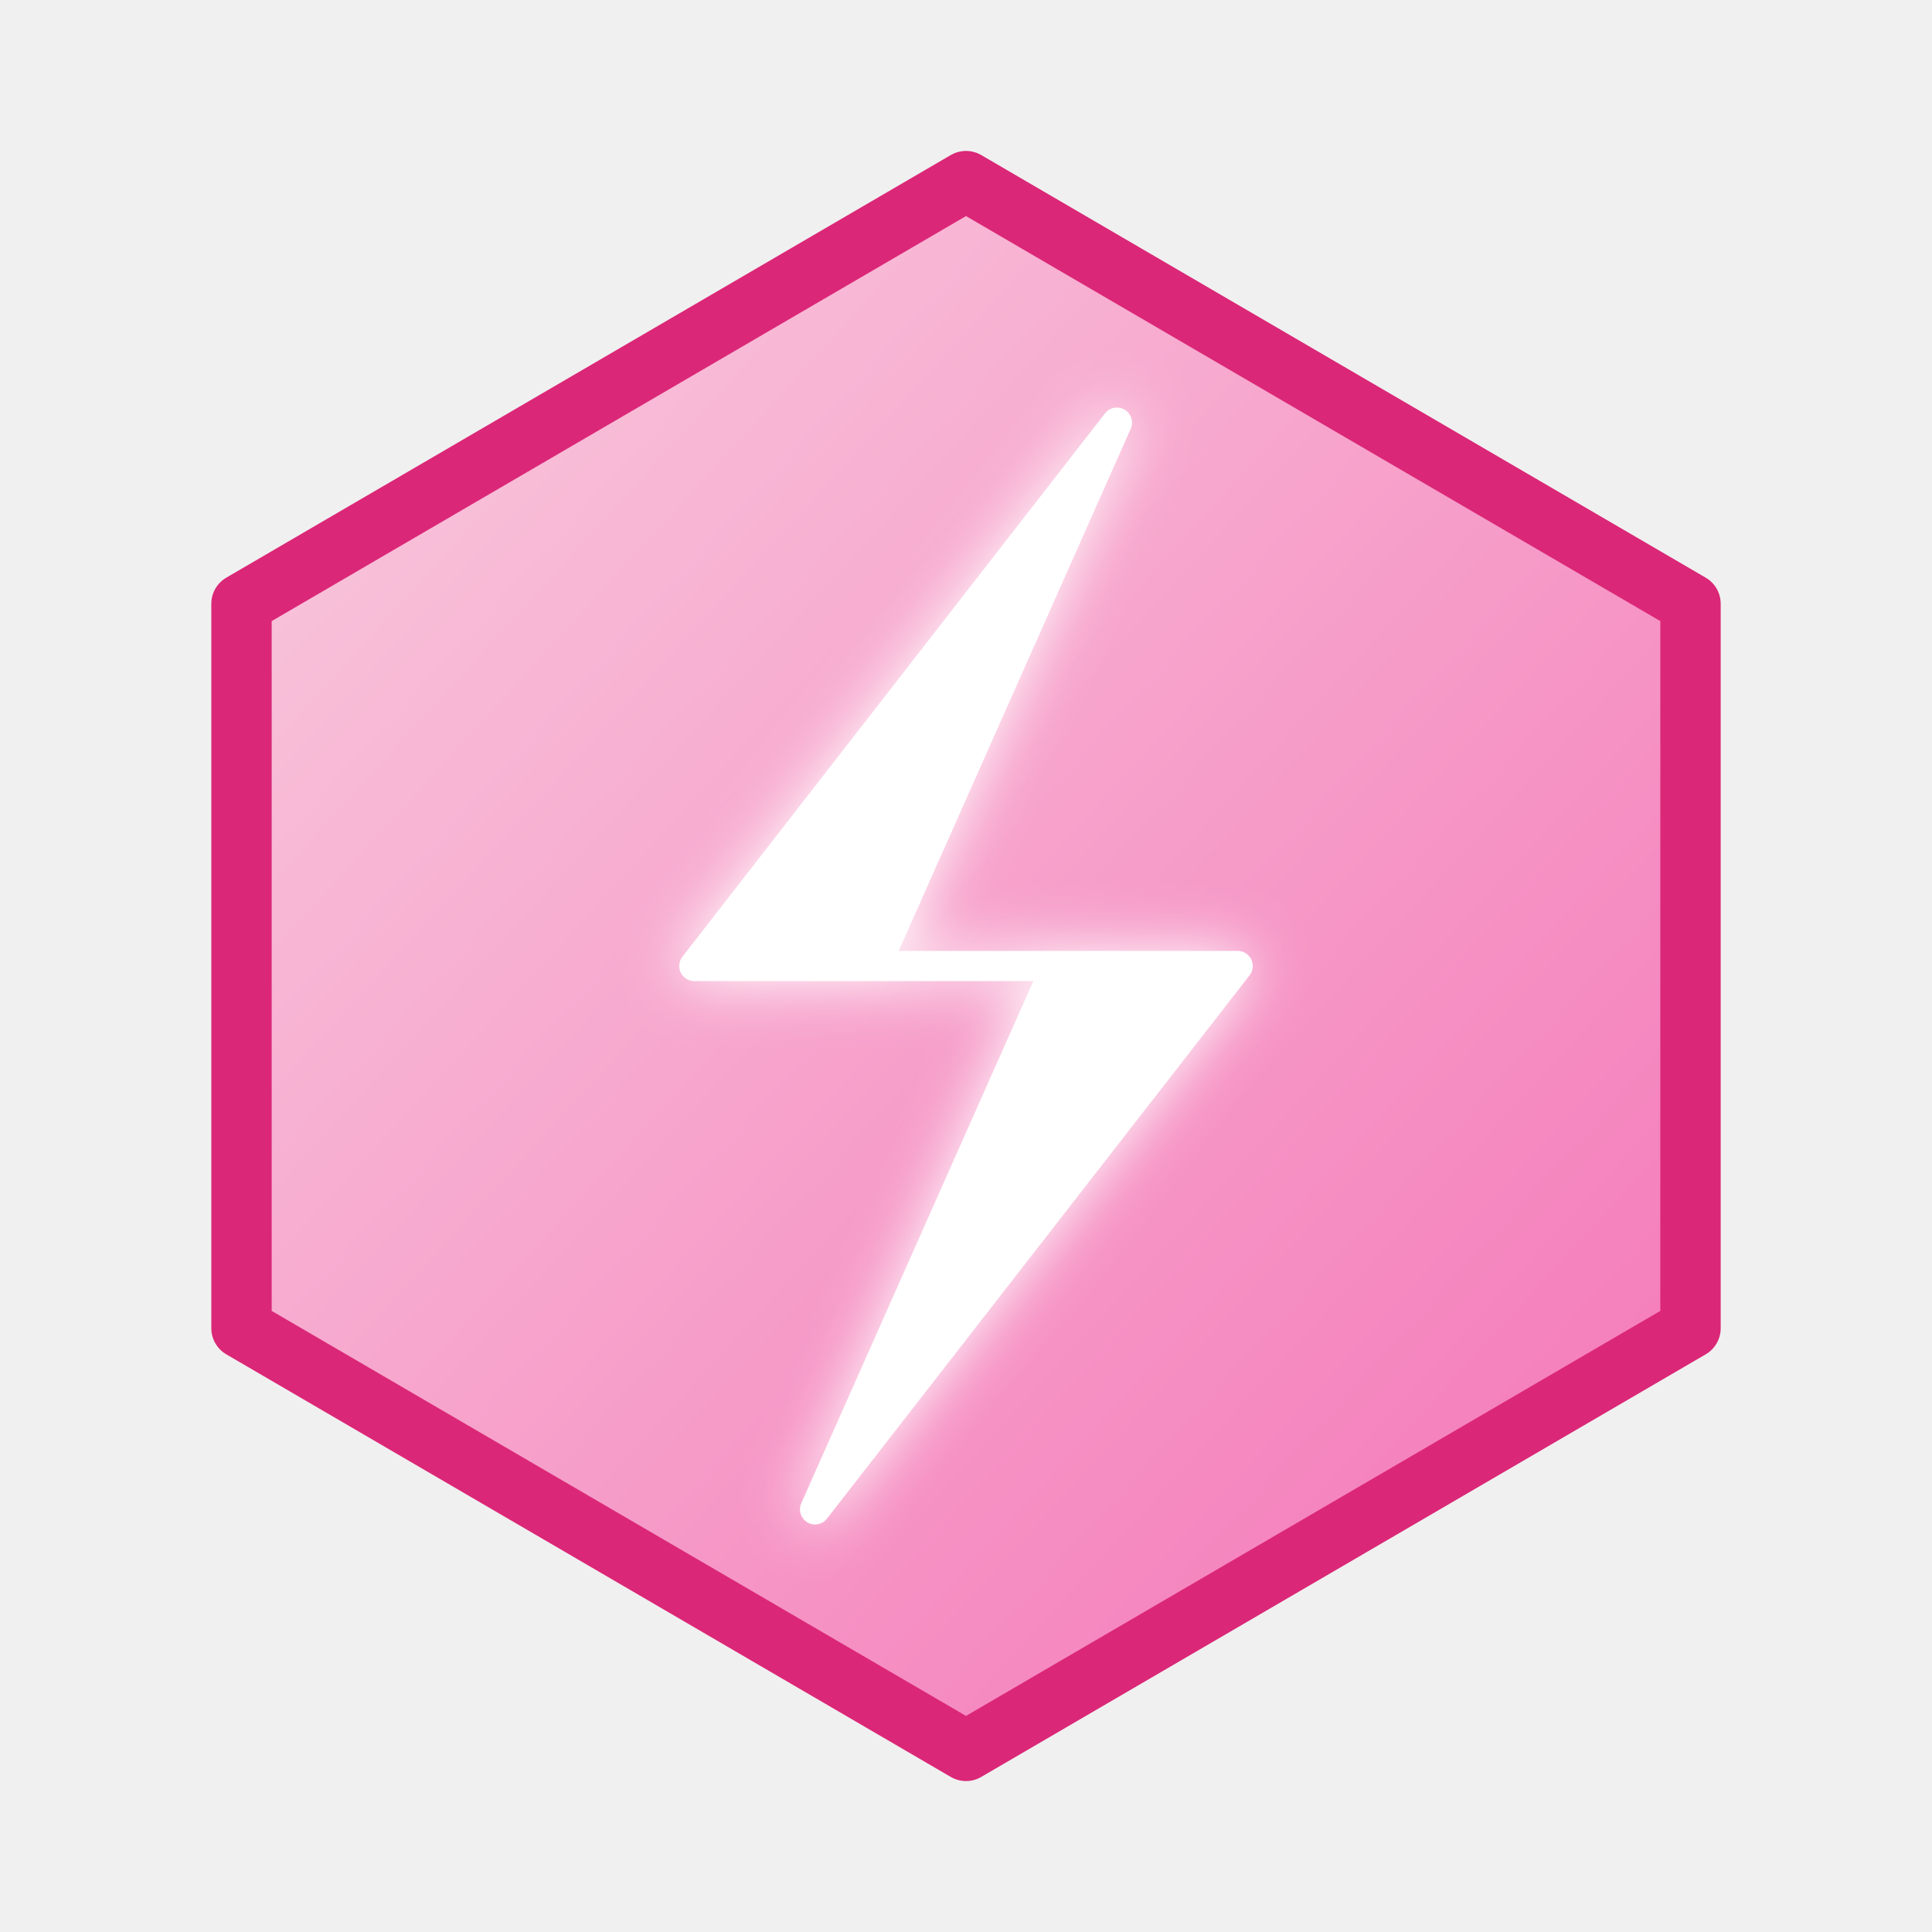
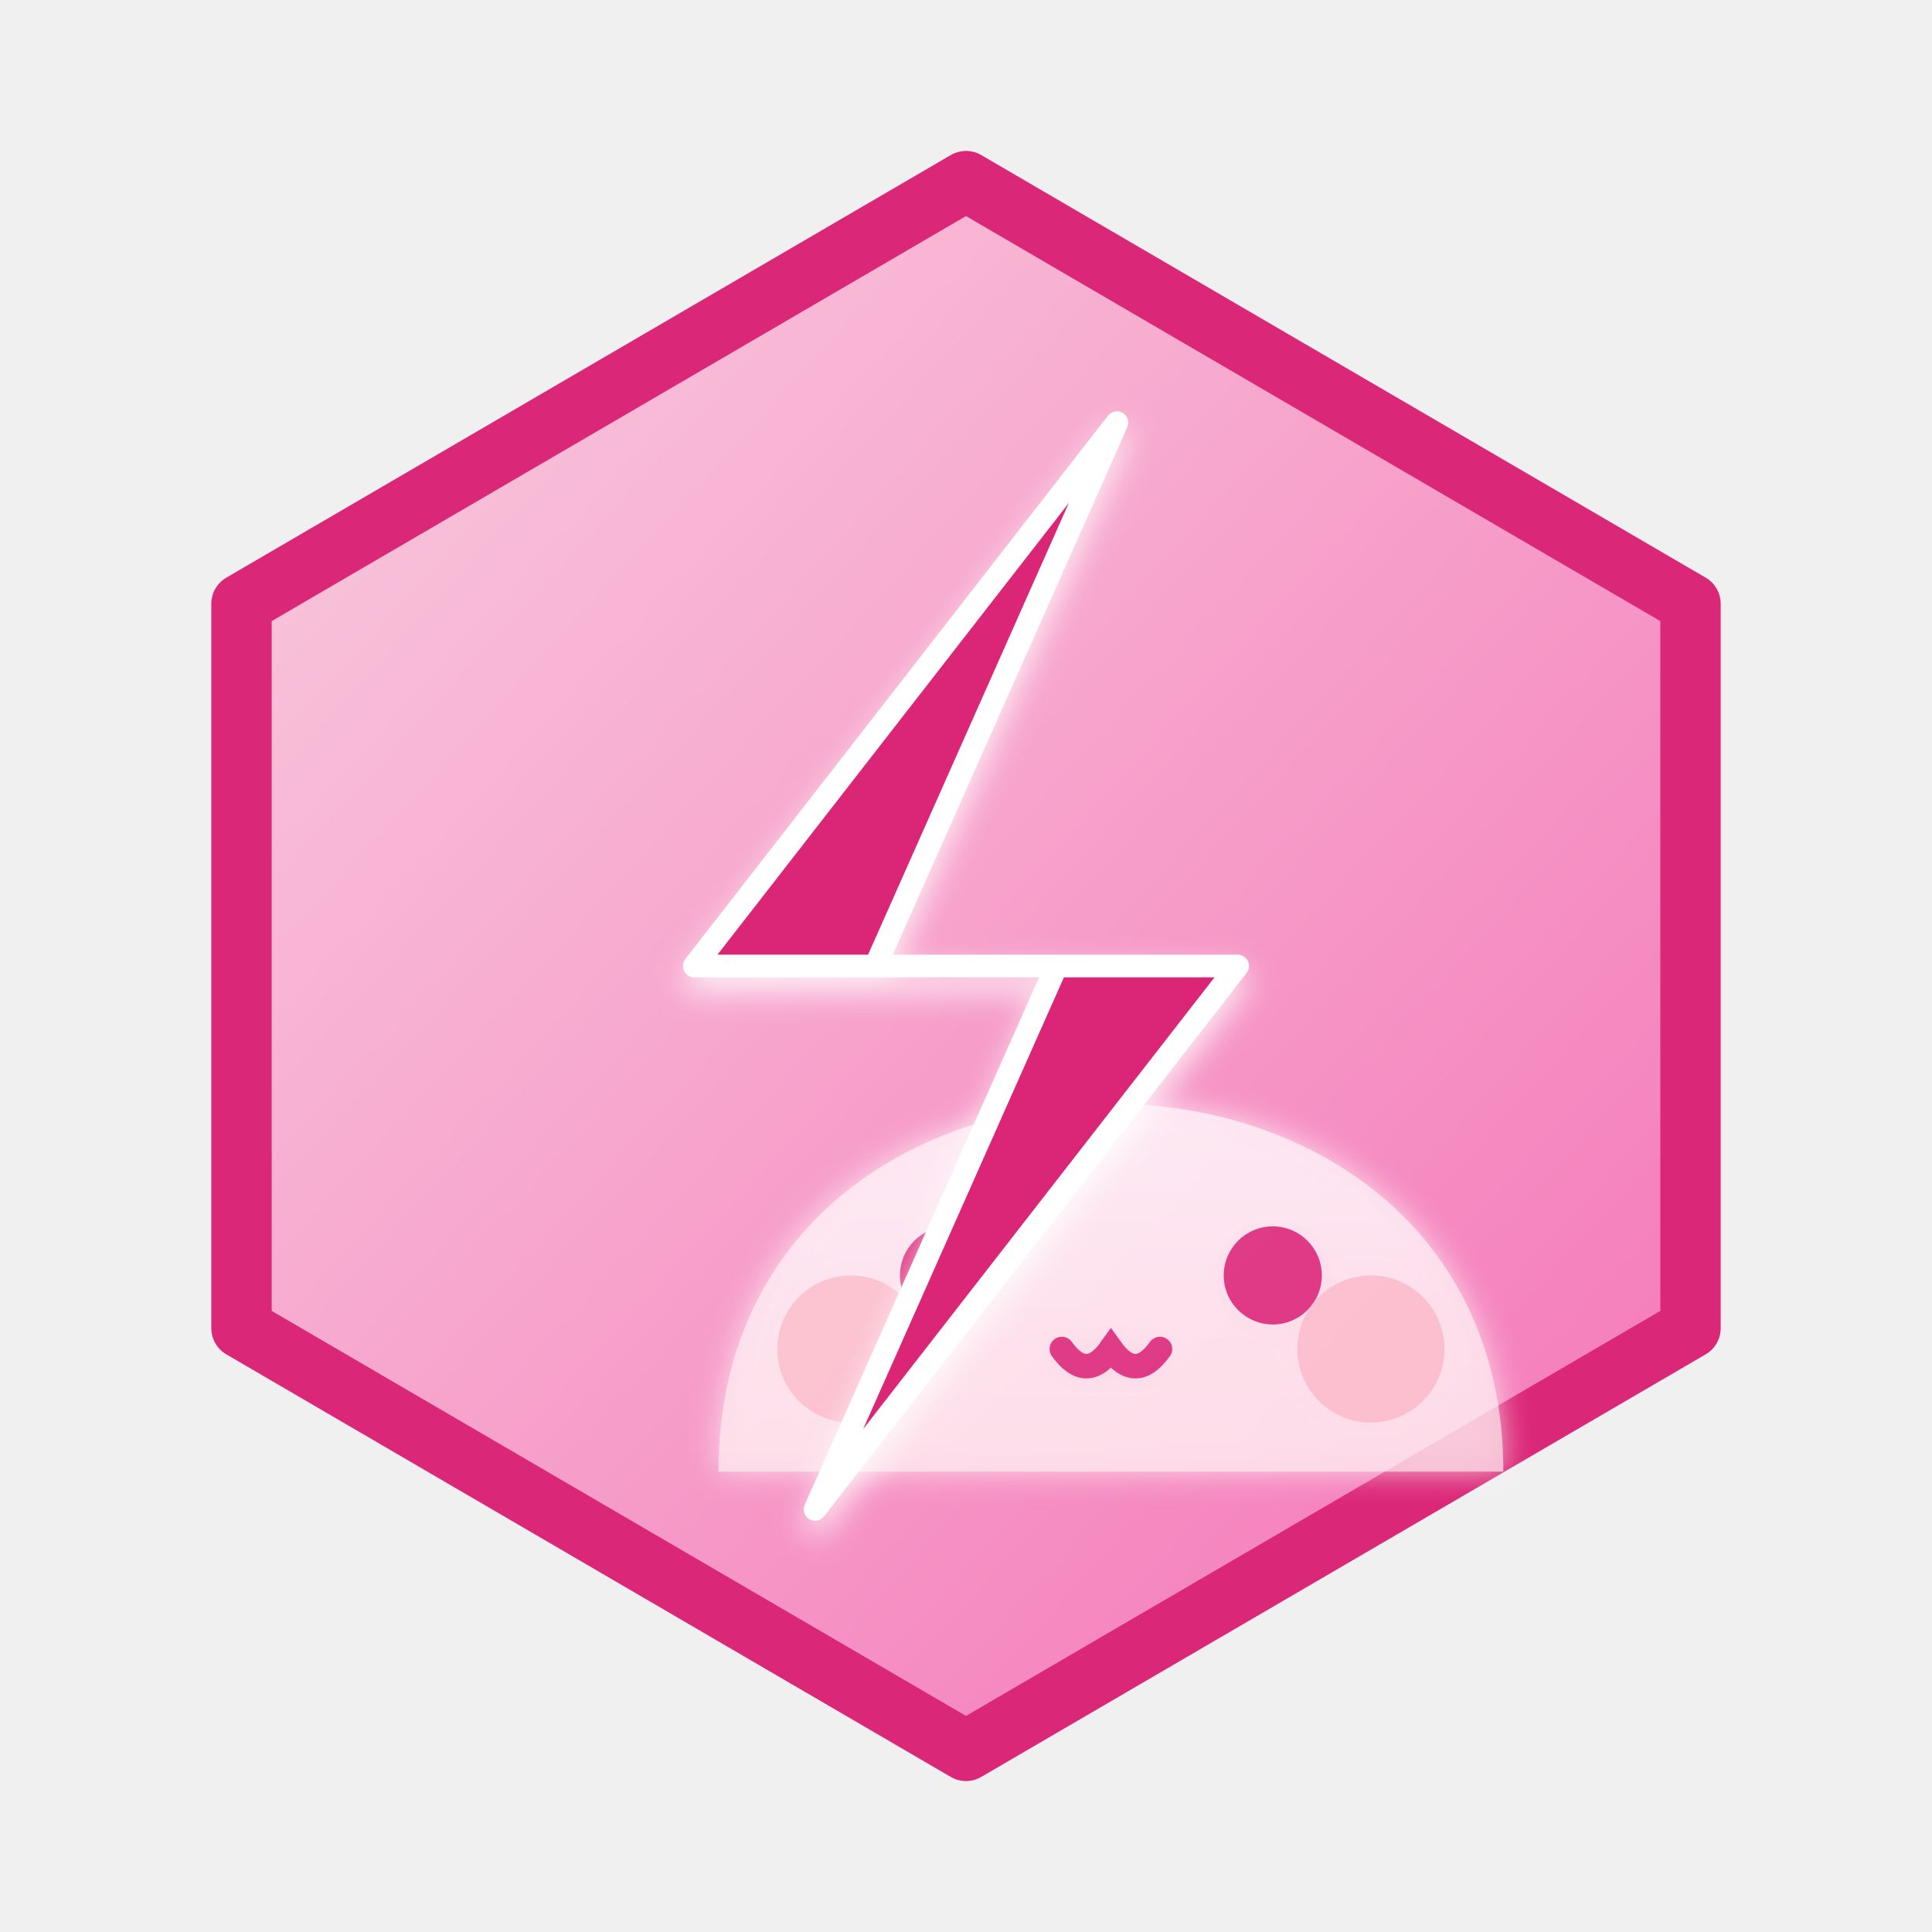
<svg xmlns="http://www.w3.org/2000/svg" viewBox="0 0 256 256" fill="none">
  <defs>
-     <linearGradient id="bun_gradient" x1="0%" y1="0%" x2="100%" y2="100%">
+     <linearGradient id="hex_gradient" x1="0%" y1="0%" x2="100%" y2="100%">
      <stop offset="0%" style="stop-color:#f9cedf;stop-opacity:1" />
      <stop offset="100%" style="stop-color:#f472b6;stop-opacity:1" />
    </linearGradient>
-     <filter id="glow" x="-20%" y="-20%" width="140%" height="140%">
-       <feGaussianBlur stdDeviation="4" result="blur" />
+     <linearGradient id="bun_body" x1="0%" y1="0%" x2="0%" y2="100%">
+       <stop offset="0%" style="stop-color:#ffffff;stop-opacity:0.9" />
+       <stop offset="100%" style="stop-color:#fff1f2;stop-opacity:0.9" />
+     </linearGradient>
+     <filter id="frosted_blur" x="-20%" y="-20%" width="140%" height="140%">
+       <feGaussianBlur stdDeviation="3" result="blur" />
      <feComposite in="SourceGraphic" in2="blur" operator="over" />
    </filter>
+     <filter id="bolt_shadow" x="-50%" y="-50%" width="200%" height="200%">
+       <feDropShadow dx="0" dy="2" stdDeviation="2" flood-color="#ffffff" flood-opacity="0.8" />
+     </filter>
  </defs>
-   <path d="M128 24L224 80V176L128 232L32 176V80L128 24Z" fill="url(#bun_gradient)" stroke="#db2777" stroke-width="8" stroke-linejoin="round" />
-   <path d="M148 56L92 128H140L108 200L164 128H116L148 56Z" fill="#fff" stroke="#fff" stroke-width="4" stroke-linejoin="round" filter="url(#glow)" />
+   <path d="M128 24L224 80V176L128 232L32 176V80L128 24Z" fill="url(#hex_gradient)" stroke="#db2777" stroke-width="8" stroke-linejoin="round" />
+   <g transform="translate(64, 78) scale(0.65)" filter="url(#frosted_blur)" opacity="0.8">
+     <path d="M48 180 C 48 80, 208 80, 208 180 L 48 180 Z" fill="url(#bun_body)" />
+     <circle cx="95" cy="140" r="10" fill="#db2777" />
+     <circle cx="161" cy="140" r="10" fill="#db2777" />
+     <path d="M118 155 Q 123 162 128 155 Q 133 162 138 155" stroke="#db2777" stroke-width="5" stroke-linecap="round" fill="none" />
+     <circle cx="75" cy="155" r="15" fill="#fecdd3" />
+     <circle cx="181" cy="155" r="15" fill="#fecdd3" />
+   </g>
+   <path d="M148 56L92 128H140L108 200L164 128H116L148 56Z" fill="#db2777" stroke="#fff" stroke-width="3" stroke-linejoin="round" filter="url(#bolt_shadow)" />
</svg>
